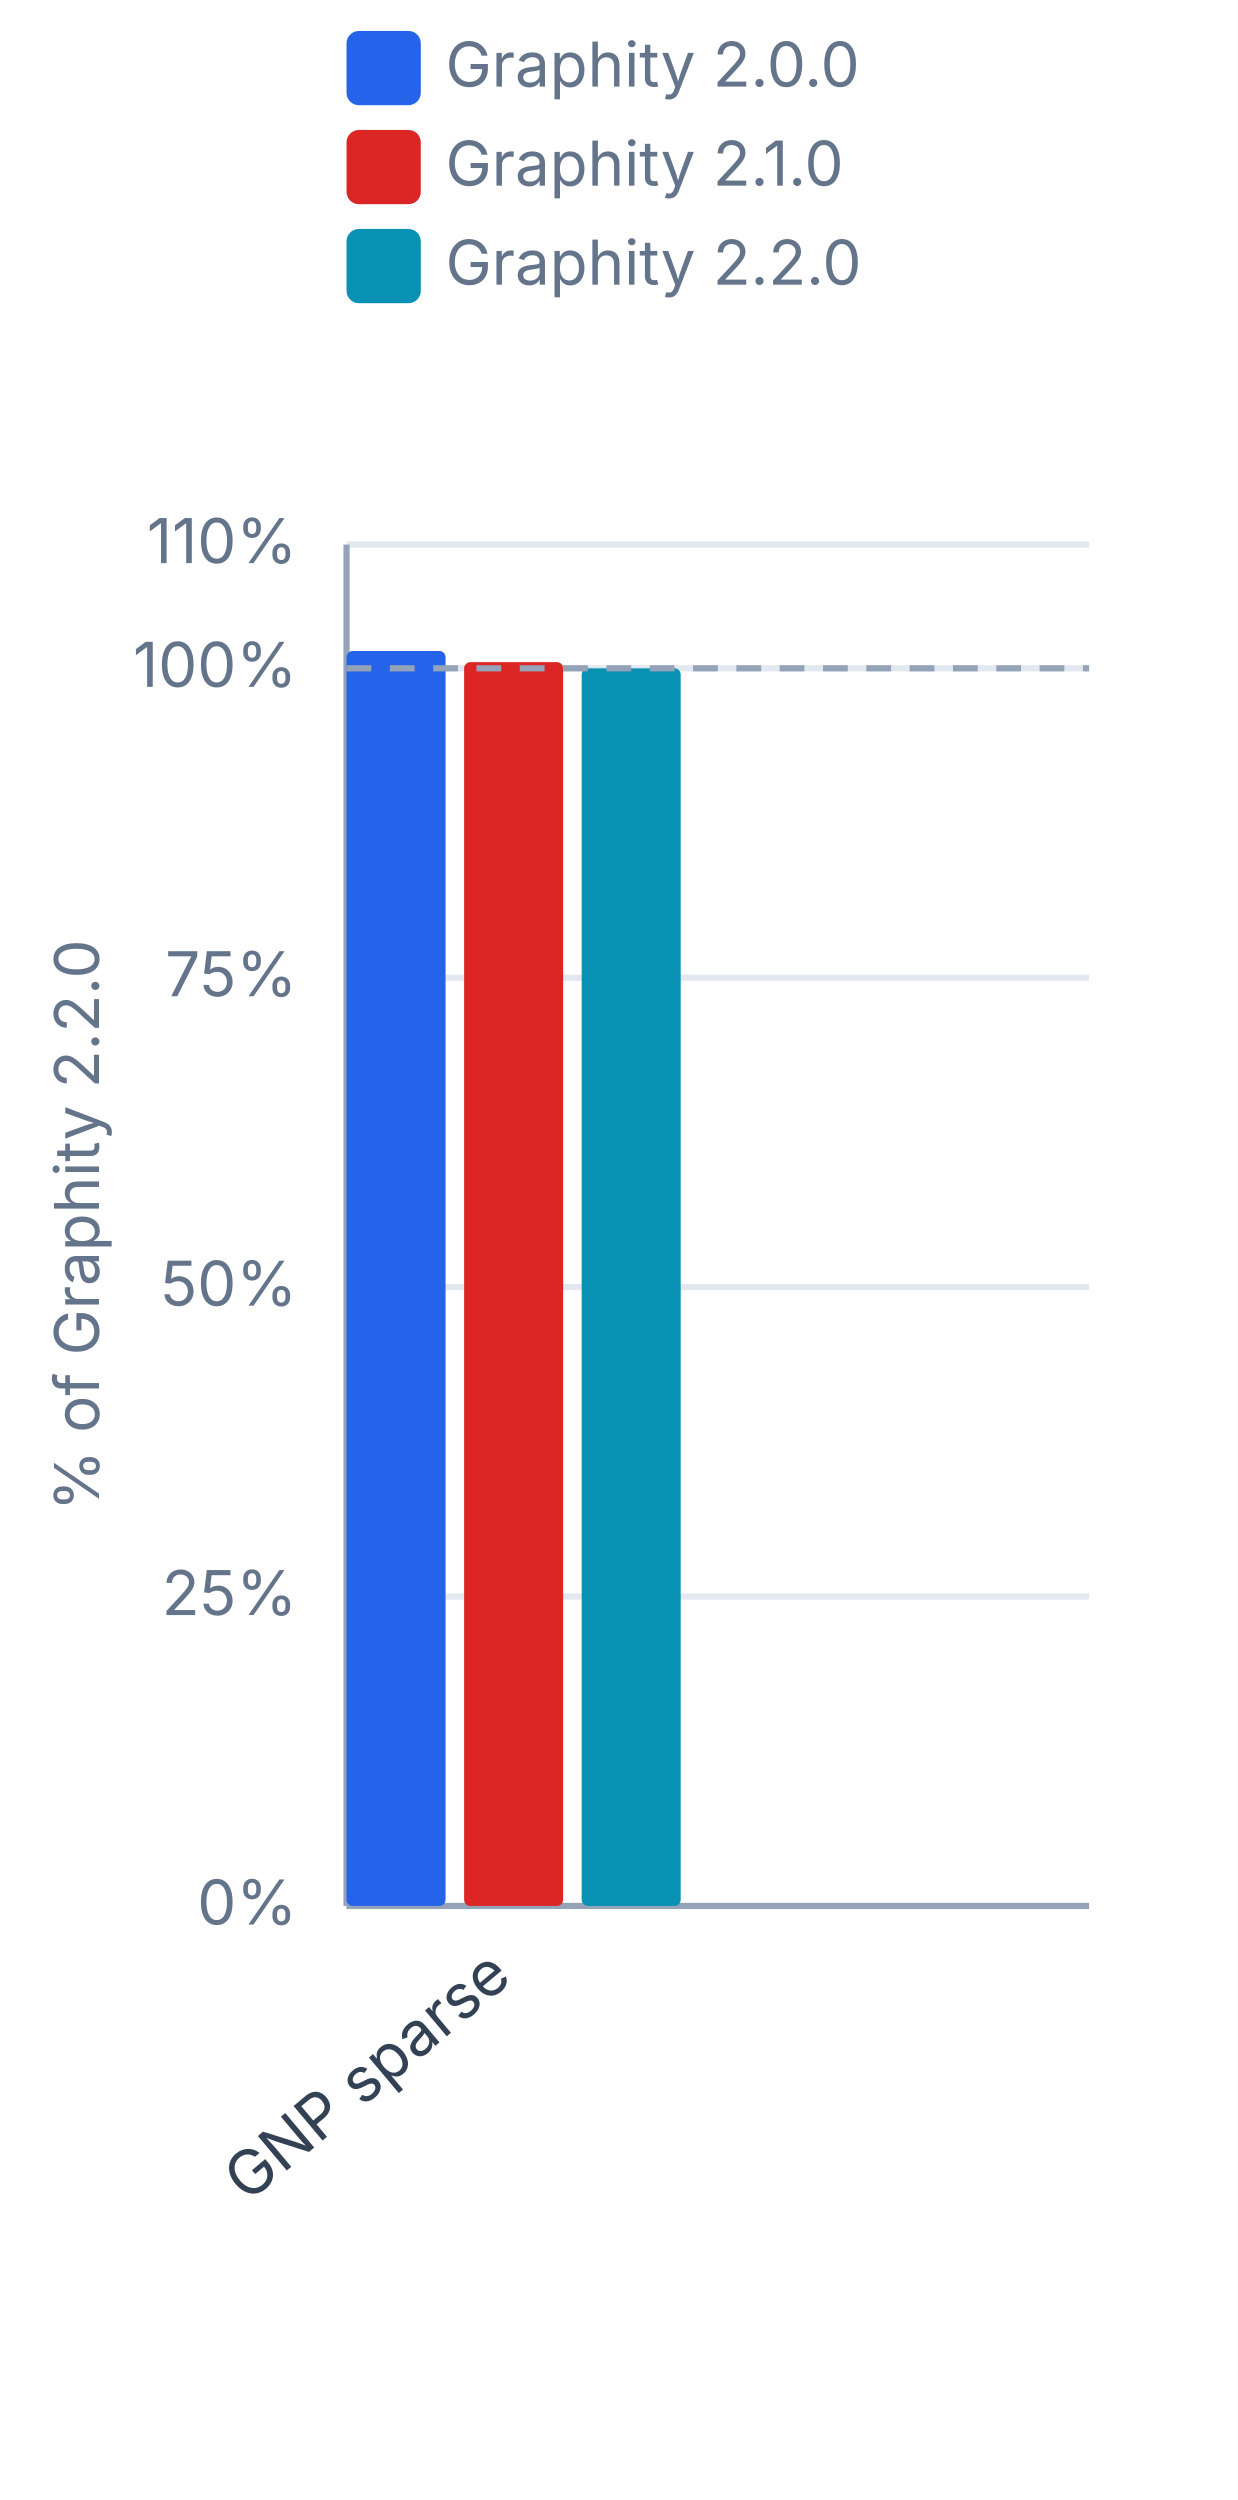
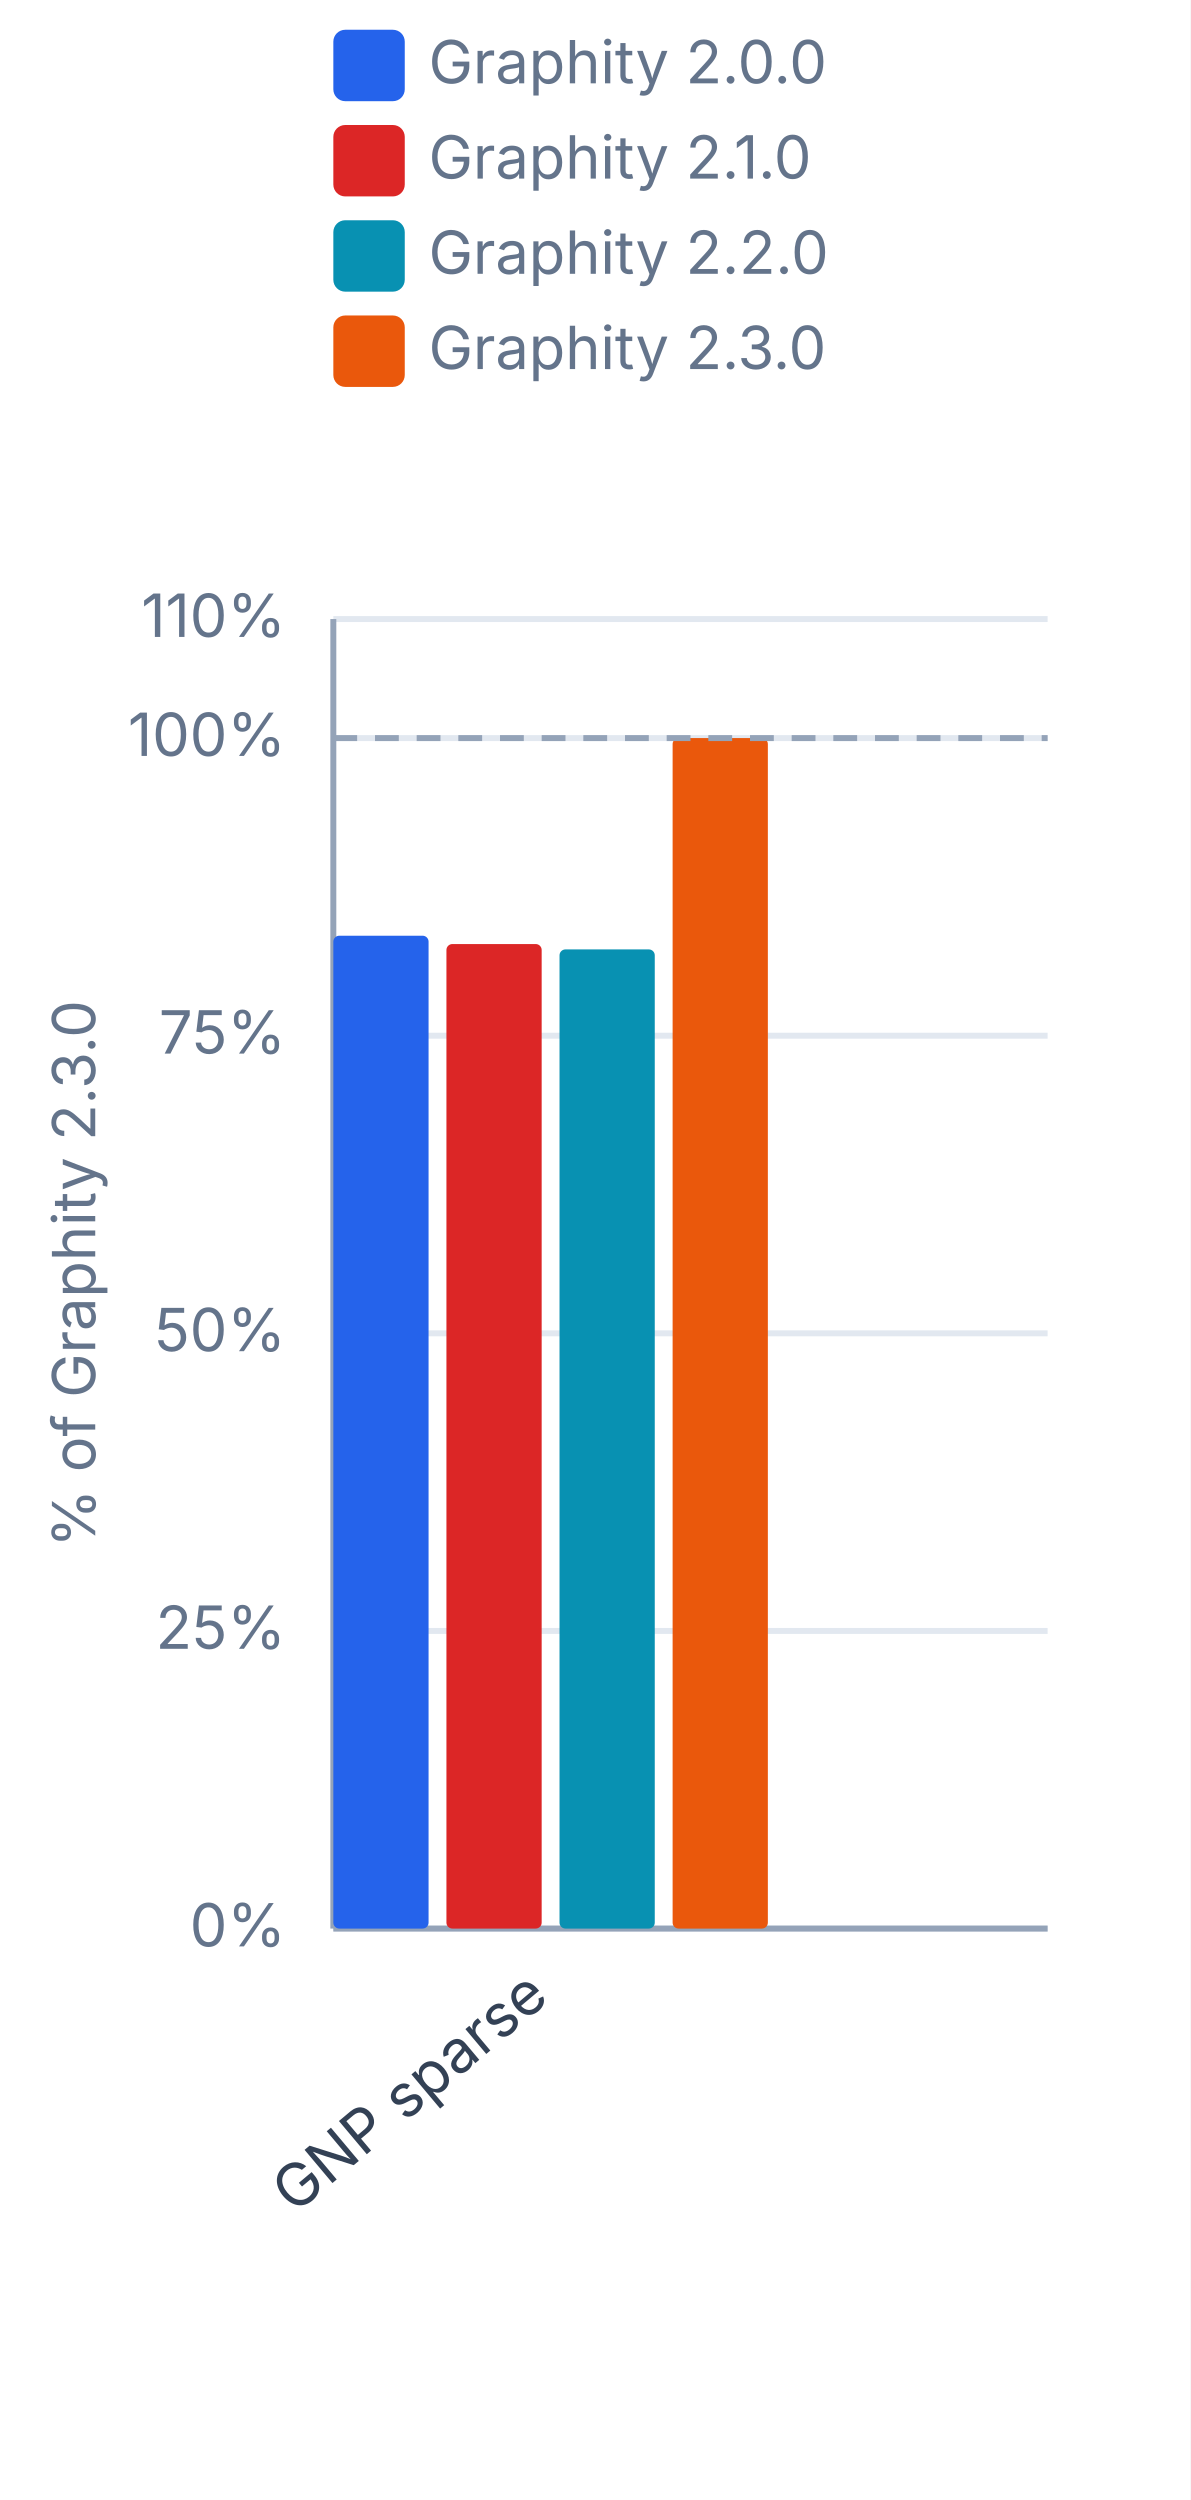
- <svg xmlns="http://www.w3.org/2000/svg" width="200" height="404" viewBox="0 0 200 404" role="img">
+ <svg xmlns="http://www.w3.org/2000/svg" width="200" height="420" viewBox="0 0 200 420" role="img">
  <style>text{font-family:ui-sans-serif,system-ui,-apple-system,Segoe UI,sans-serif;font-size:11px;fill:#334155}.axis{stroke:#94a3b8;stroke-width:1;fill:none}.grid{stroke:#e2e8f0;stroke-width:1}.ylabel{fill:#64748b;font-size:10px}.tick{fill:#64748b;font-size:10px}.xlabel{font-size:10px}</style>
-   <rect x="0" y="0" width="200" height="404" fill="#ffffff" />
+   <rect x="0" y="0" width="200" height="420" fill="#ffffff" />
  <rect x="56" y="5" width="12" height="12" rx="2" fill="#2563eb" />
  <text x="72" y="14" class="tick">Graphity 2.0.0</text>
  <rect x="56" y="21" width="12" height="12" rx="2" fill="#dc2626" />
  <text x="72" y="30" class="tick">Graphity 2.1.0</text>
  <rect x="56" y="37" width="12" height="12" rx="2" fill="#0891b2" />
  <text x="72" y="46" class="tick">Graphity 2.2.0</text>
-   <line class="grid" x1="56" y1="308.0" x2="176" y2="308.0" />
-   <text class="tick" x="48" y="311.0" text-anchor="end">0%</text>
-   <line class="grid" x1="56" y1="258.0" x2="176" y2="258.0" />
-   <text class="tick" x="48" y="261.0" text-anchor="end">25%</text>
-   <line class="grid" x1="56" y1="208.0" x2="176" y2="208.0" />
-   <text class="tick" x="48" y="211.0" text-anchor="end">50%</text>
-   <line class="grid" x1="56" y1="158.0" x2="176" y2="158.0" />
-   <text class="tick" x="48" y="161.0" text-anchor="end">75%</text>
-   <line class="grid" x1="56" y1="108.0" x2="176" y2="108.0" />
-   <text class="tick" x="48" y="111.0" text-anchor="end">100%</text>
-   <line class="grid" x1="56" y1="88.0" x2="176" y2="88.0" />
-   <text class="tick" x="48" y="91.0" text-anchor="end">110%</text>
-   <line class="axis" x1="56" y1="88" x2="56" y2="308" />
-   <line class="axis" x1="56" y1="308" x2="176" y2="308" />
-   <text class="ylabel" x="16" y="198.0" text-anchor="middle" transform="rotate(-90 16 198.0)">% of Graphity 2.2.0</text>
-   <text class="xlabel" x="83.0" y="320.0" text-anchor="end" transform="rotate(-40 83.0 320.0)">GNP sparse</text>
-   <rect x="56.0" y="105.2" width="16" height="202.8" fill="#2563eb" rx="1" />
-   <rect x="75.0" y="107.0" width="16" height="201.0" fill="#dc2626" rx="1" />
-   <rect x="94.0" y="108.0" width="16" height="200.0" fill="#0891b2" rx="1" />
-   <line x1="56" y1="108.0" x2="176" y2="108.0" stroke="#94a3b8" stroke-width="1" stroke-dasharray="4 3" />
+   <rect x="56" y="53" width="12" height="12" rx="2" fill="#ea580c" />
+   <text x="72" y="62" class="tick">Graphity 2.3.0</text>
+   <line class="grid" x1="56" y1="324.0" x2="176" y2="324.0" />
+   <text class="tick" x="48" y="327.0" text-anchor="end">0%</text>
+   <line class="grid" x1="56" y1="274.0" x2="176" y2="274.0" />
+   <text class="tick" x="48" y="277.0" text-anchor="end">25%</text>
+   <line class="grid" x1="56" y1="224.0" x2="176" y2="224.0" />
+   <text class="tick" x="48" y="227.0" text-anchor="end">50%</text>
+   <line class="grid" x1="56" y1="174.0" x2="176" y2="174.0" />
+   <text class="tick" x="48" y="177.0" text-anchor="end">75%</text>
+   <line class="grid" x1="56" y1="124.0" x2="176" y2="124.0" />
+   <text class="tick" x="48" y="127.0" text-anchor="end">100%</text>
+   <line class="grid" x1="56" y1="104.0" x2="176" y2="104.0" />
+   <text class="tick" x="48" y="107.0" text-anchor="end">110%</text>
+   <line class="axis" x1="56" y1="104" x2="56" y2="324" />
+   <line class="axis" x1="56" y1="324" x2="176" y2="324" />
+   <text class="ylabel" x="16" y="214.0" text-anchor="middle" transform="rotate(-90 16 214.0)">% of Graphity 2.3.0</text>
+   <text class="xlabel" x="92.5" y="336.0" text-anchor="end" transform="rotate(-40 92.5 336.0)">GNP sparse</text>
+   <rect x="56.0" y="157.2" width="16" height="166.8" fill="#2563eb" rx="1" />
+   <rect x="75.0" y="158.6" width="16" height="165.4" fill="#dc2626" rx="1" />
+   <rect x="94.0" y="159.5" width="16" height="164.5" fill="#0891b2" rx="1" />
+   <rect x="113.0" y="124.0" width="16" height="200.0" fill="#ea580c" rx="1" />
+   <line x1="56" y1="124.0" x2="176" y2="124.0" stroke="#94a3b8" stroke-width="1" stroke-dasharray="4 3" />
</svg>
